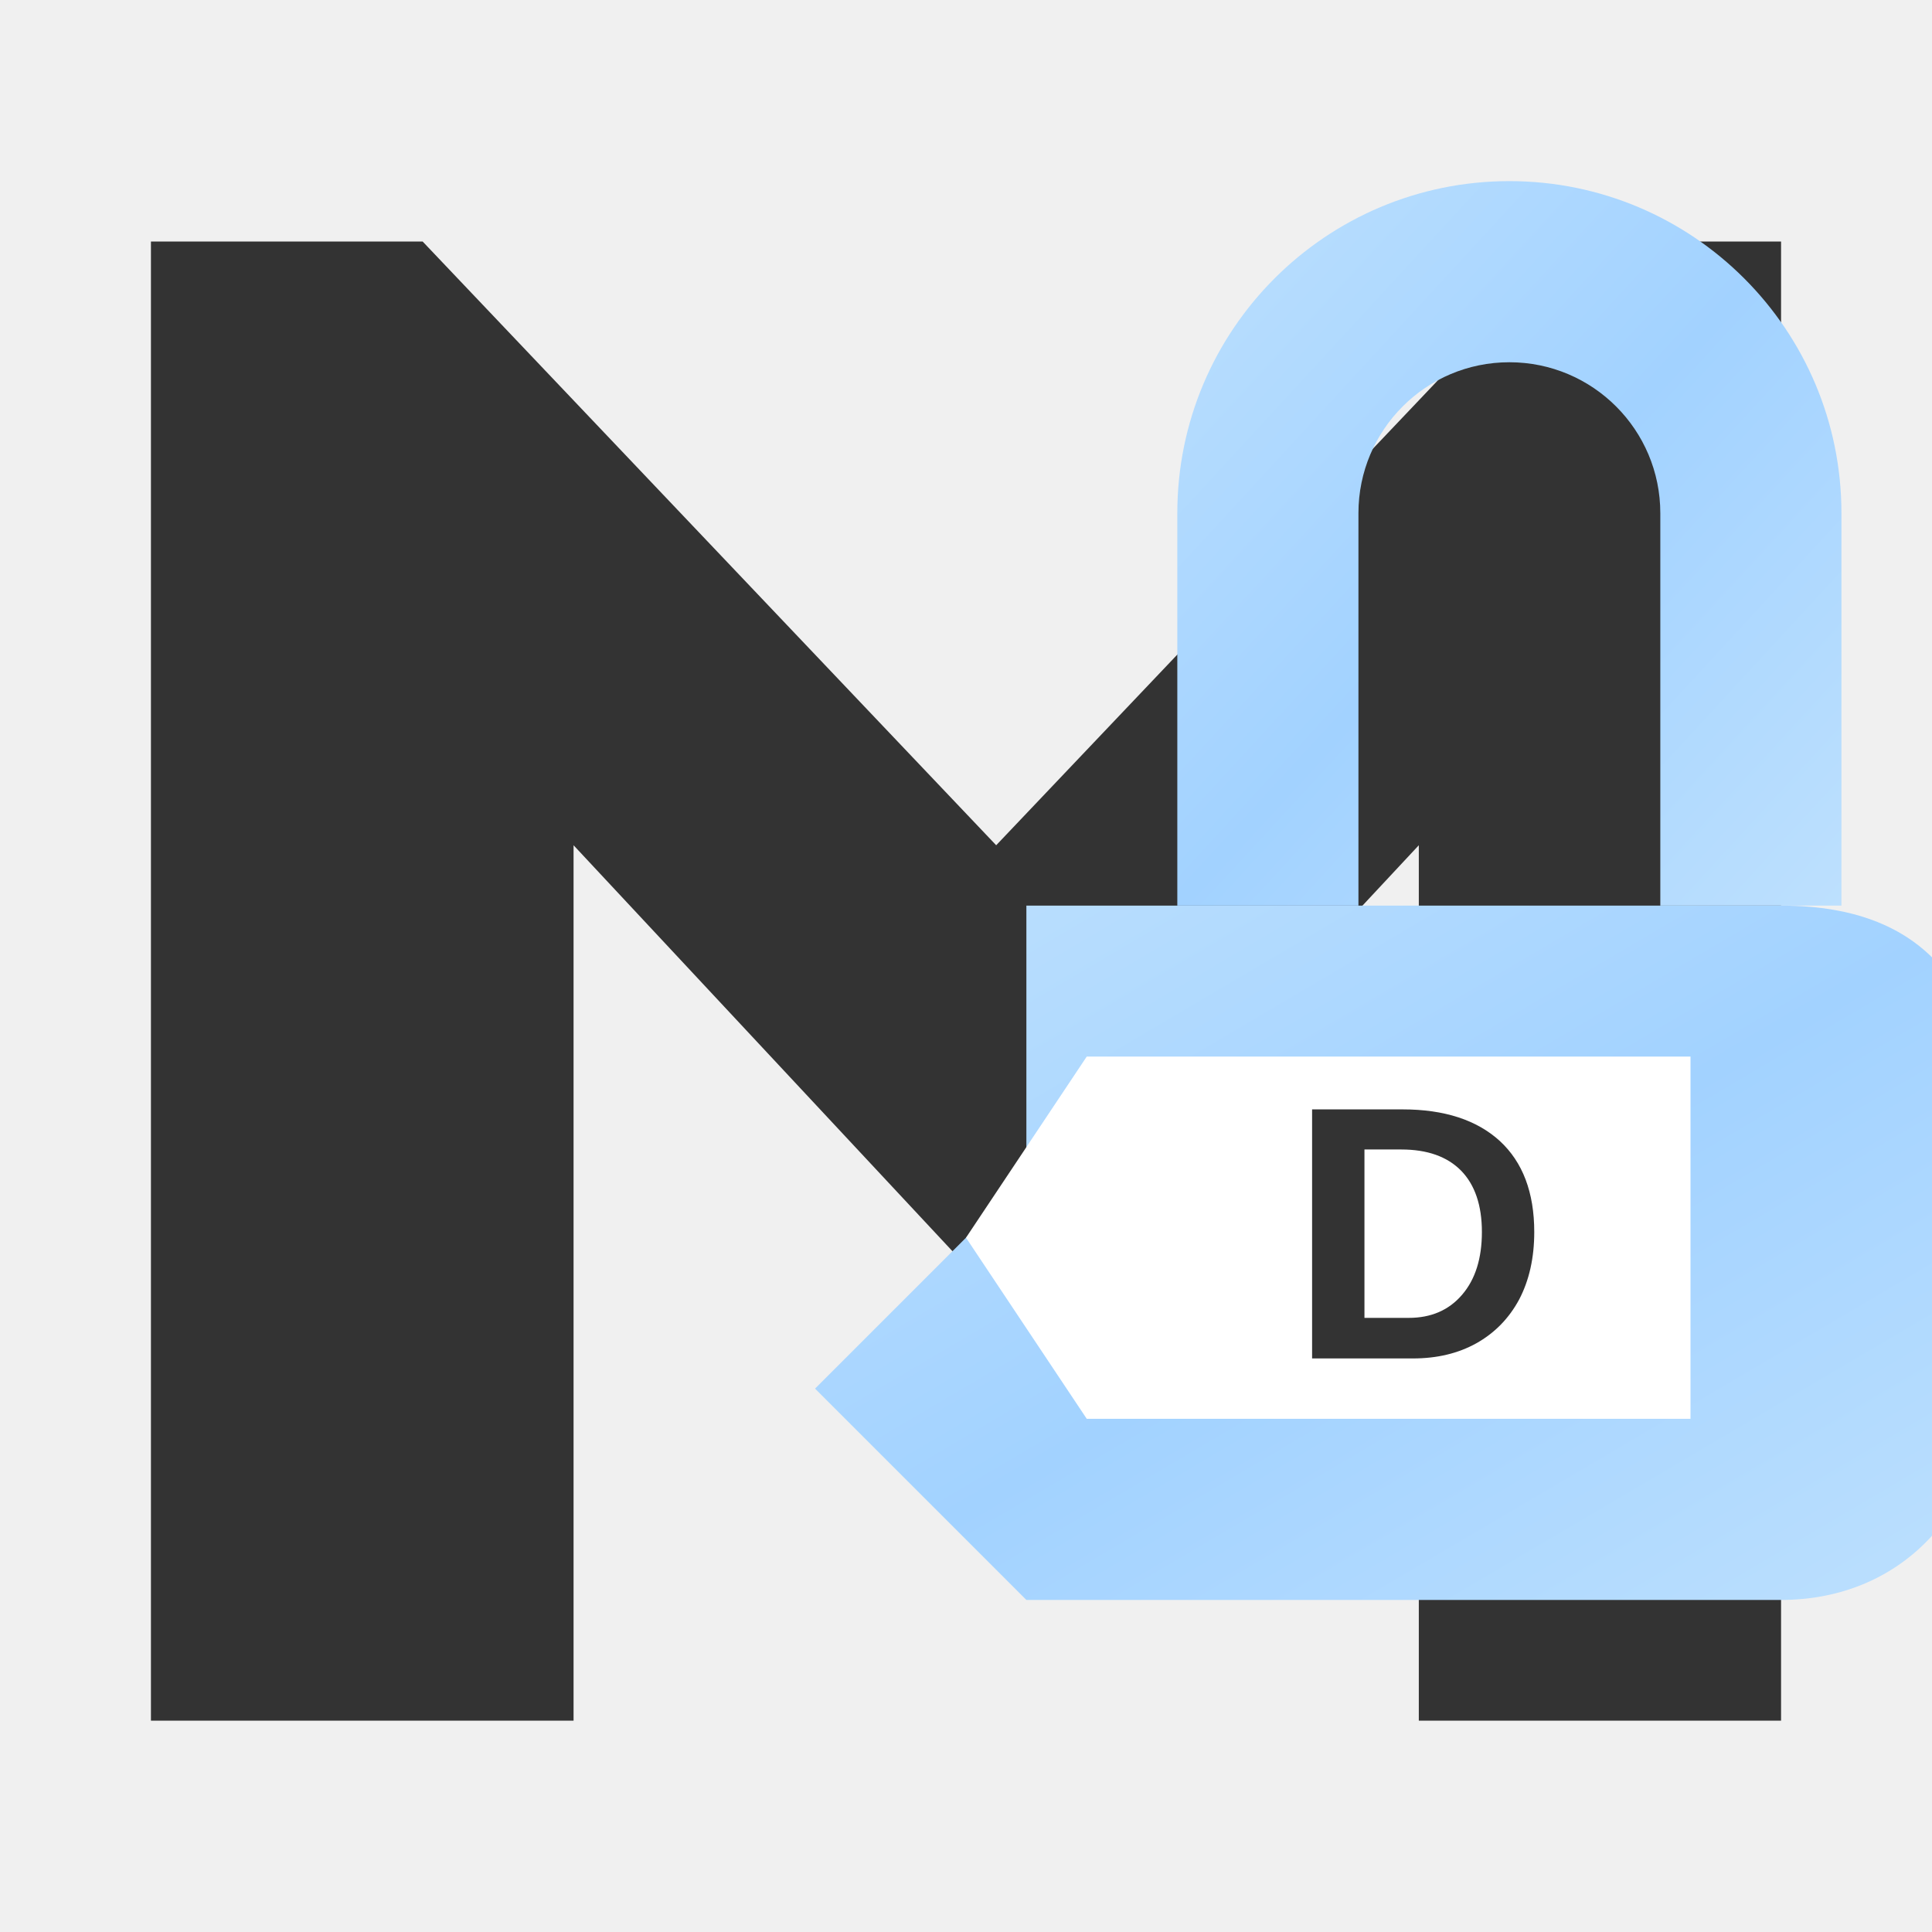
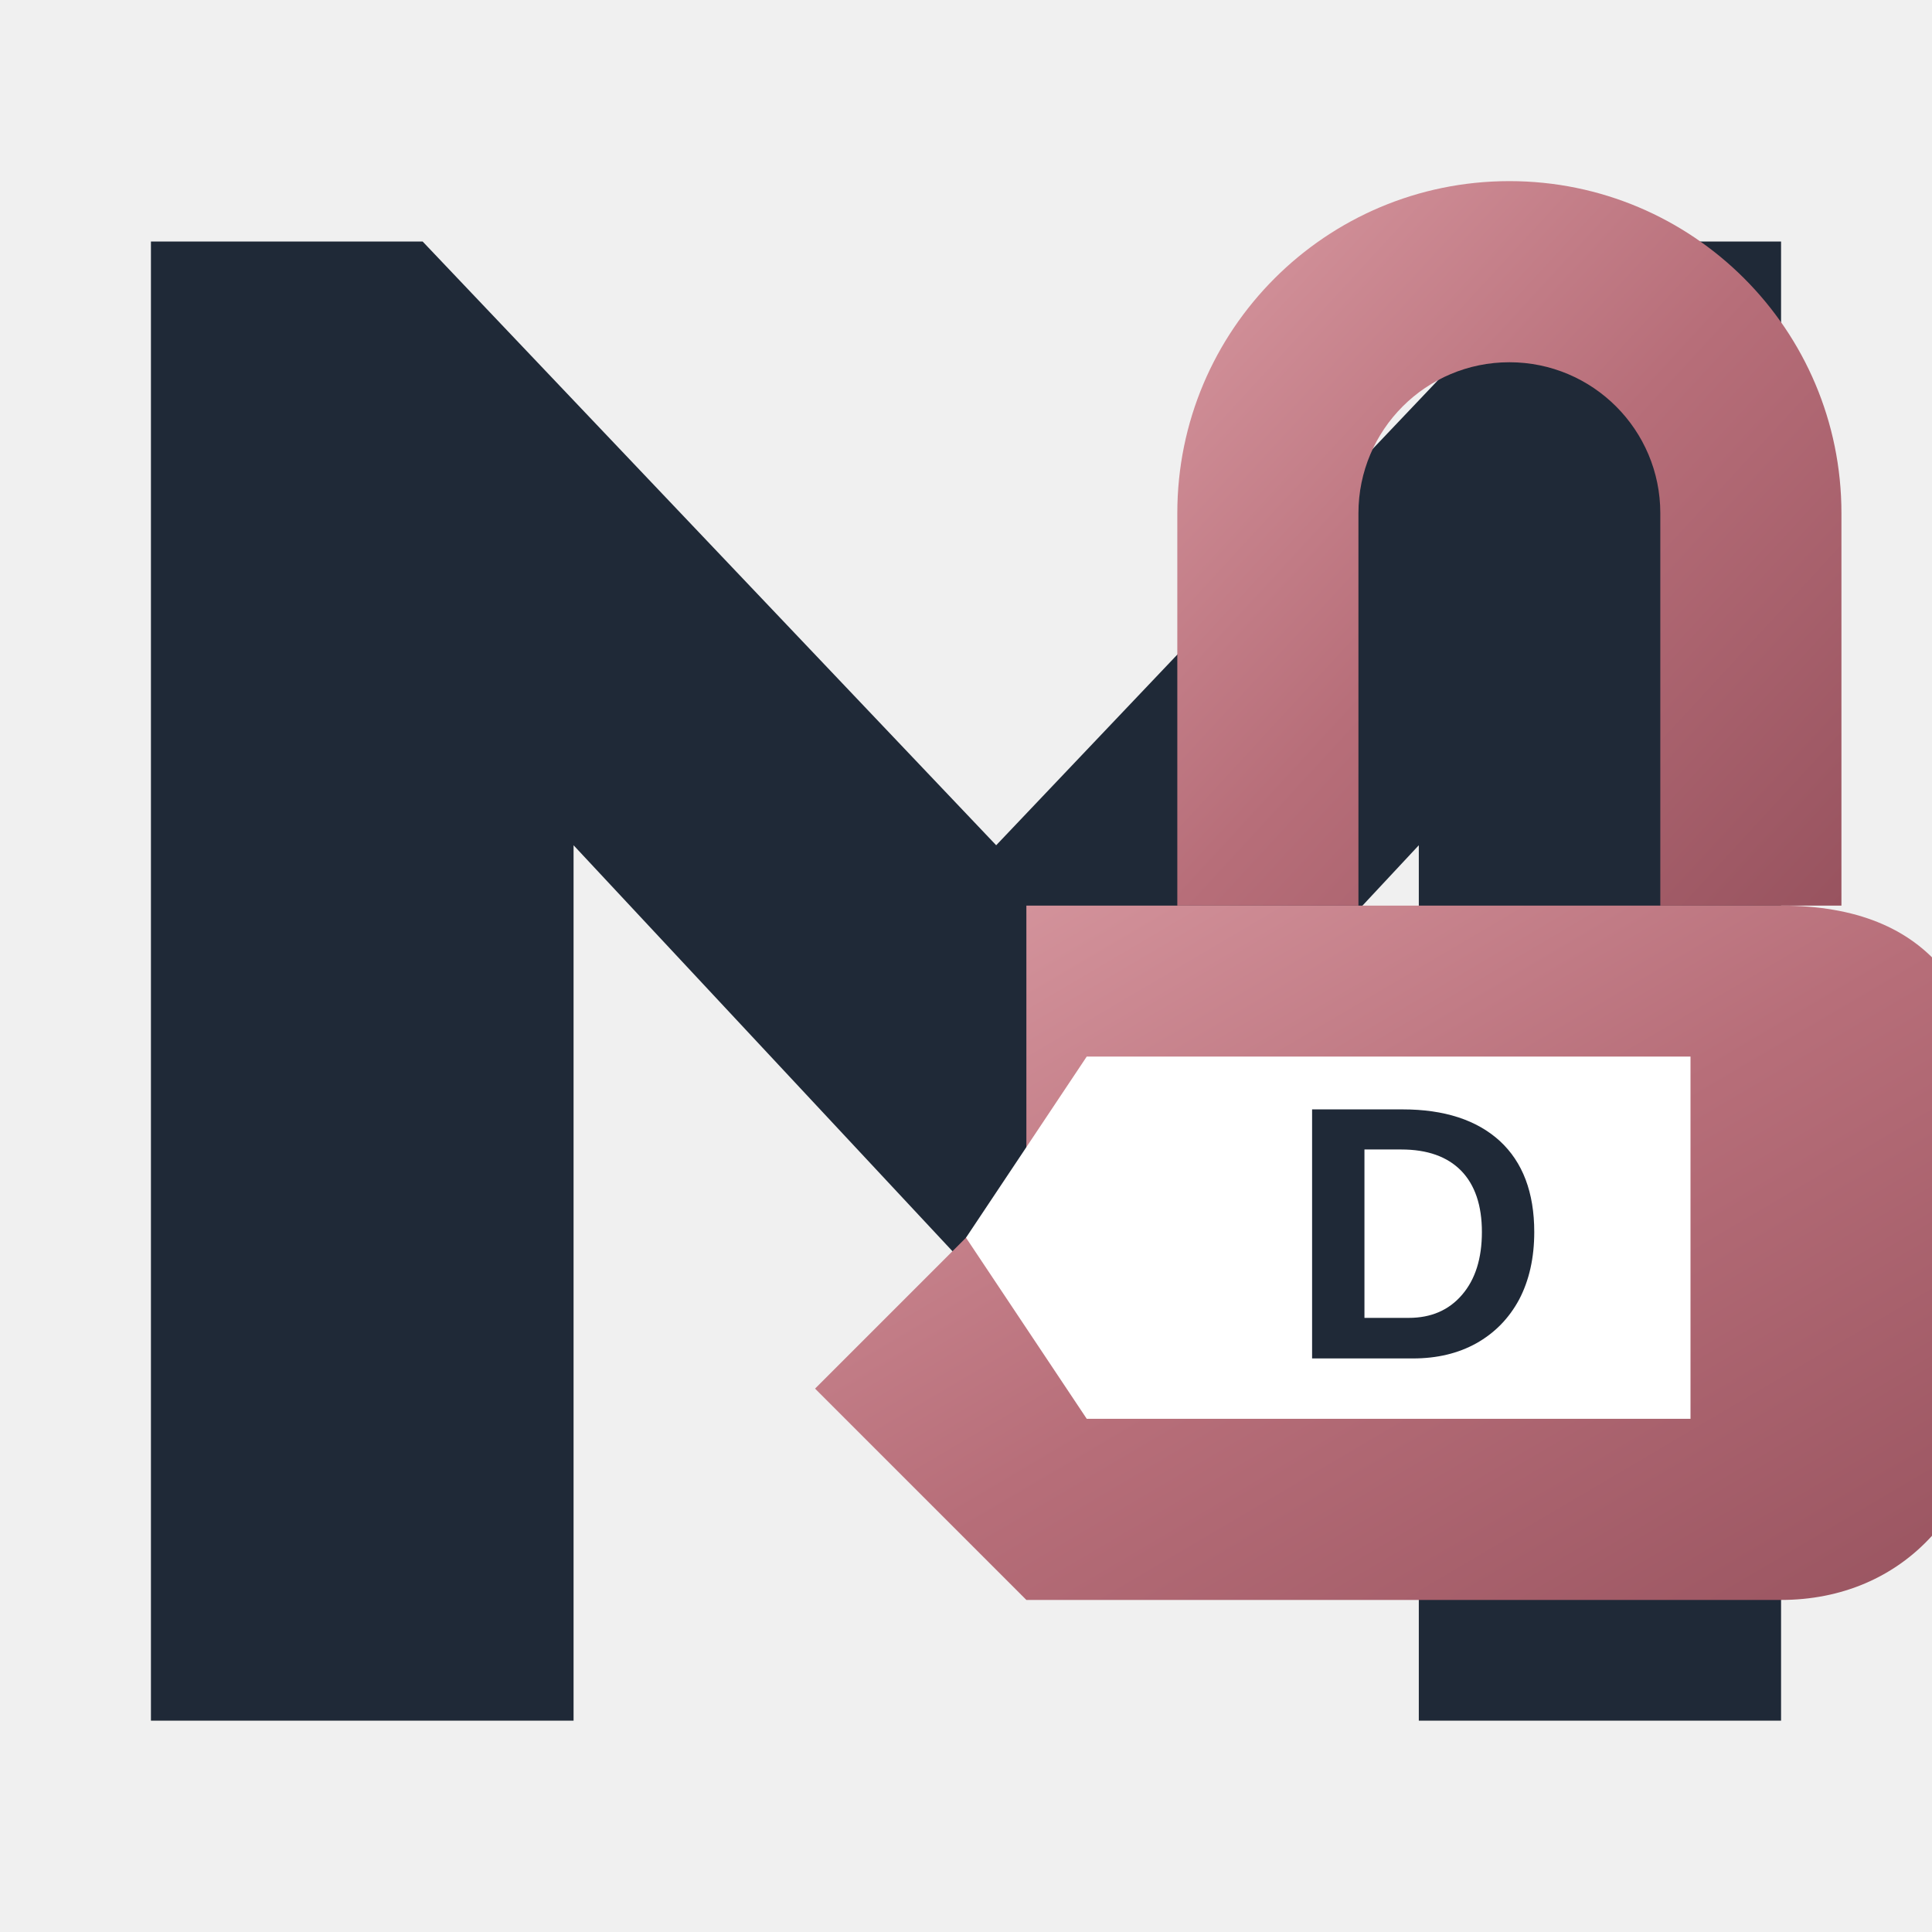
<svg xmlns="http://www.w3.org/2000/svg" viewBox="0 0 64 64">
  <defs>
    <linearGradient id="gold" x1="0" y1="0" x2="1" y2="1">
-       <stop offset="0" stop-color="#BDE0FE" />
-       <stop offset=".5" stop-color="#A2D2FF" />
-       <stop offset="1" stop-color="#BDE0FE" />
+       <stop offset="0" stop-color="#D99AA2" />
+       <stop offset=".5" stop-color="#B76E79" />
+       <stop offset="1" stop-color="#98535F" />
    </linearGradient>
  </defs>
-   <path d="M5 57V8h9l19 20L52 8h7v49H47V28L33 43 19 28v29z" fill="#333333" />
+   <path d="M5 57V8h9l19 20L52 8h7v49H47V28L33 43 19 28v29z" fill="#1F2937" />
  <path d="M39 30V17a11 11 0 0 1 22 0v13h-6V17a5 5 0 0 0-10 0v13z" fill="url(#gold)" />
  <path d="M34 30h25c5 0 7 3 7 8v7c0 5-3 8-7 8H34l-7-7 7-7z" fill="url(#gold)" />
  <path d="M36 35h20v12H36l-4-6z" fill="#fff" />
-   <text x="47" y="45" fill="#333333" font-family="Arial,sans-serif" font-size="12" font-weight="700" text-anchor="middle">D</text>
+   <text x="47" y="45" fill="#1F2937" font-family="Arial,sans-serif" font-size="12" font-weight="700" text-anchor="middle">D</text>
</svg>
